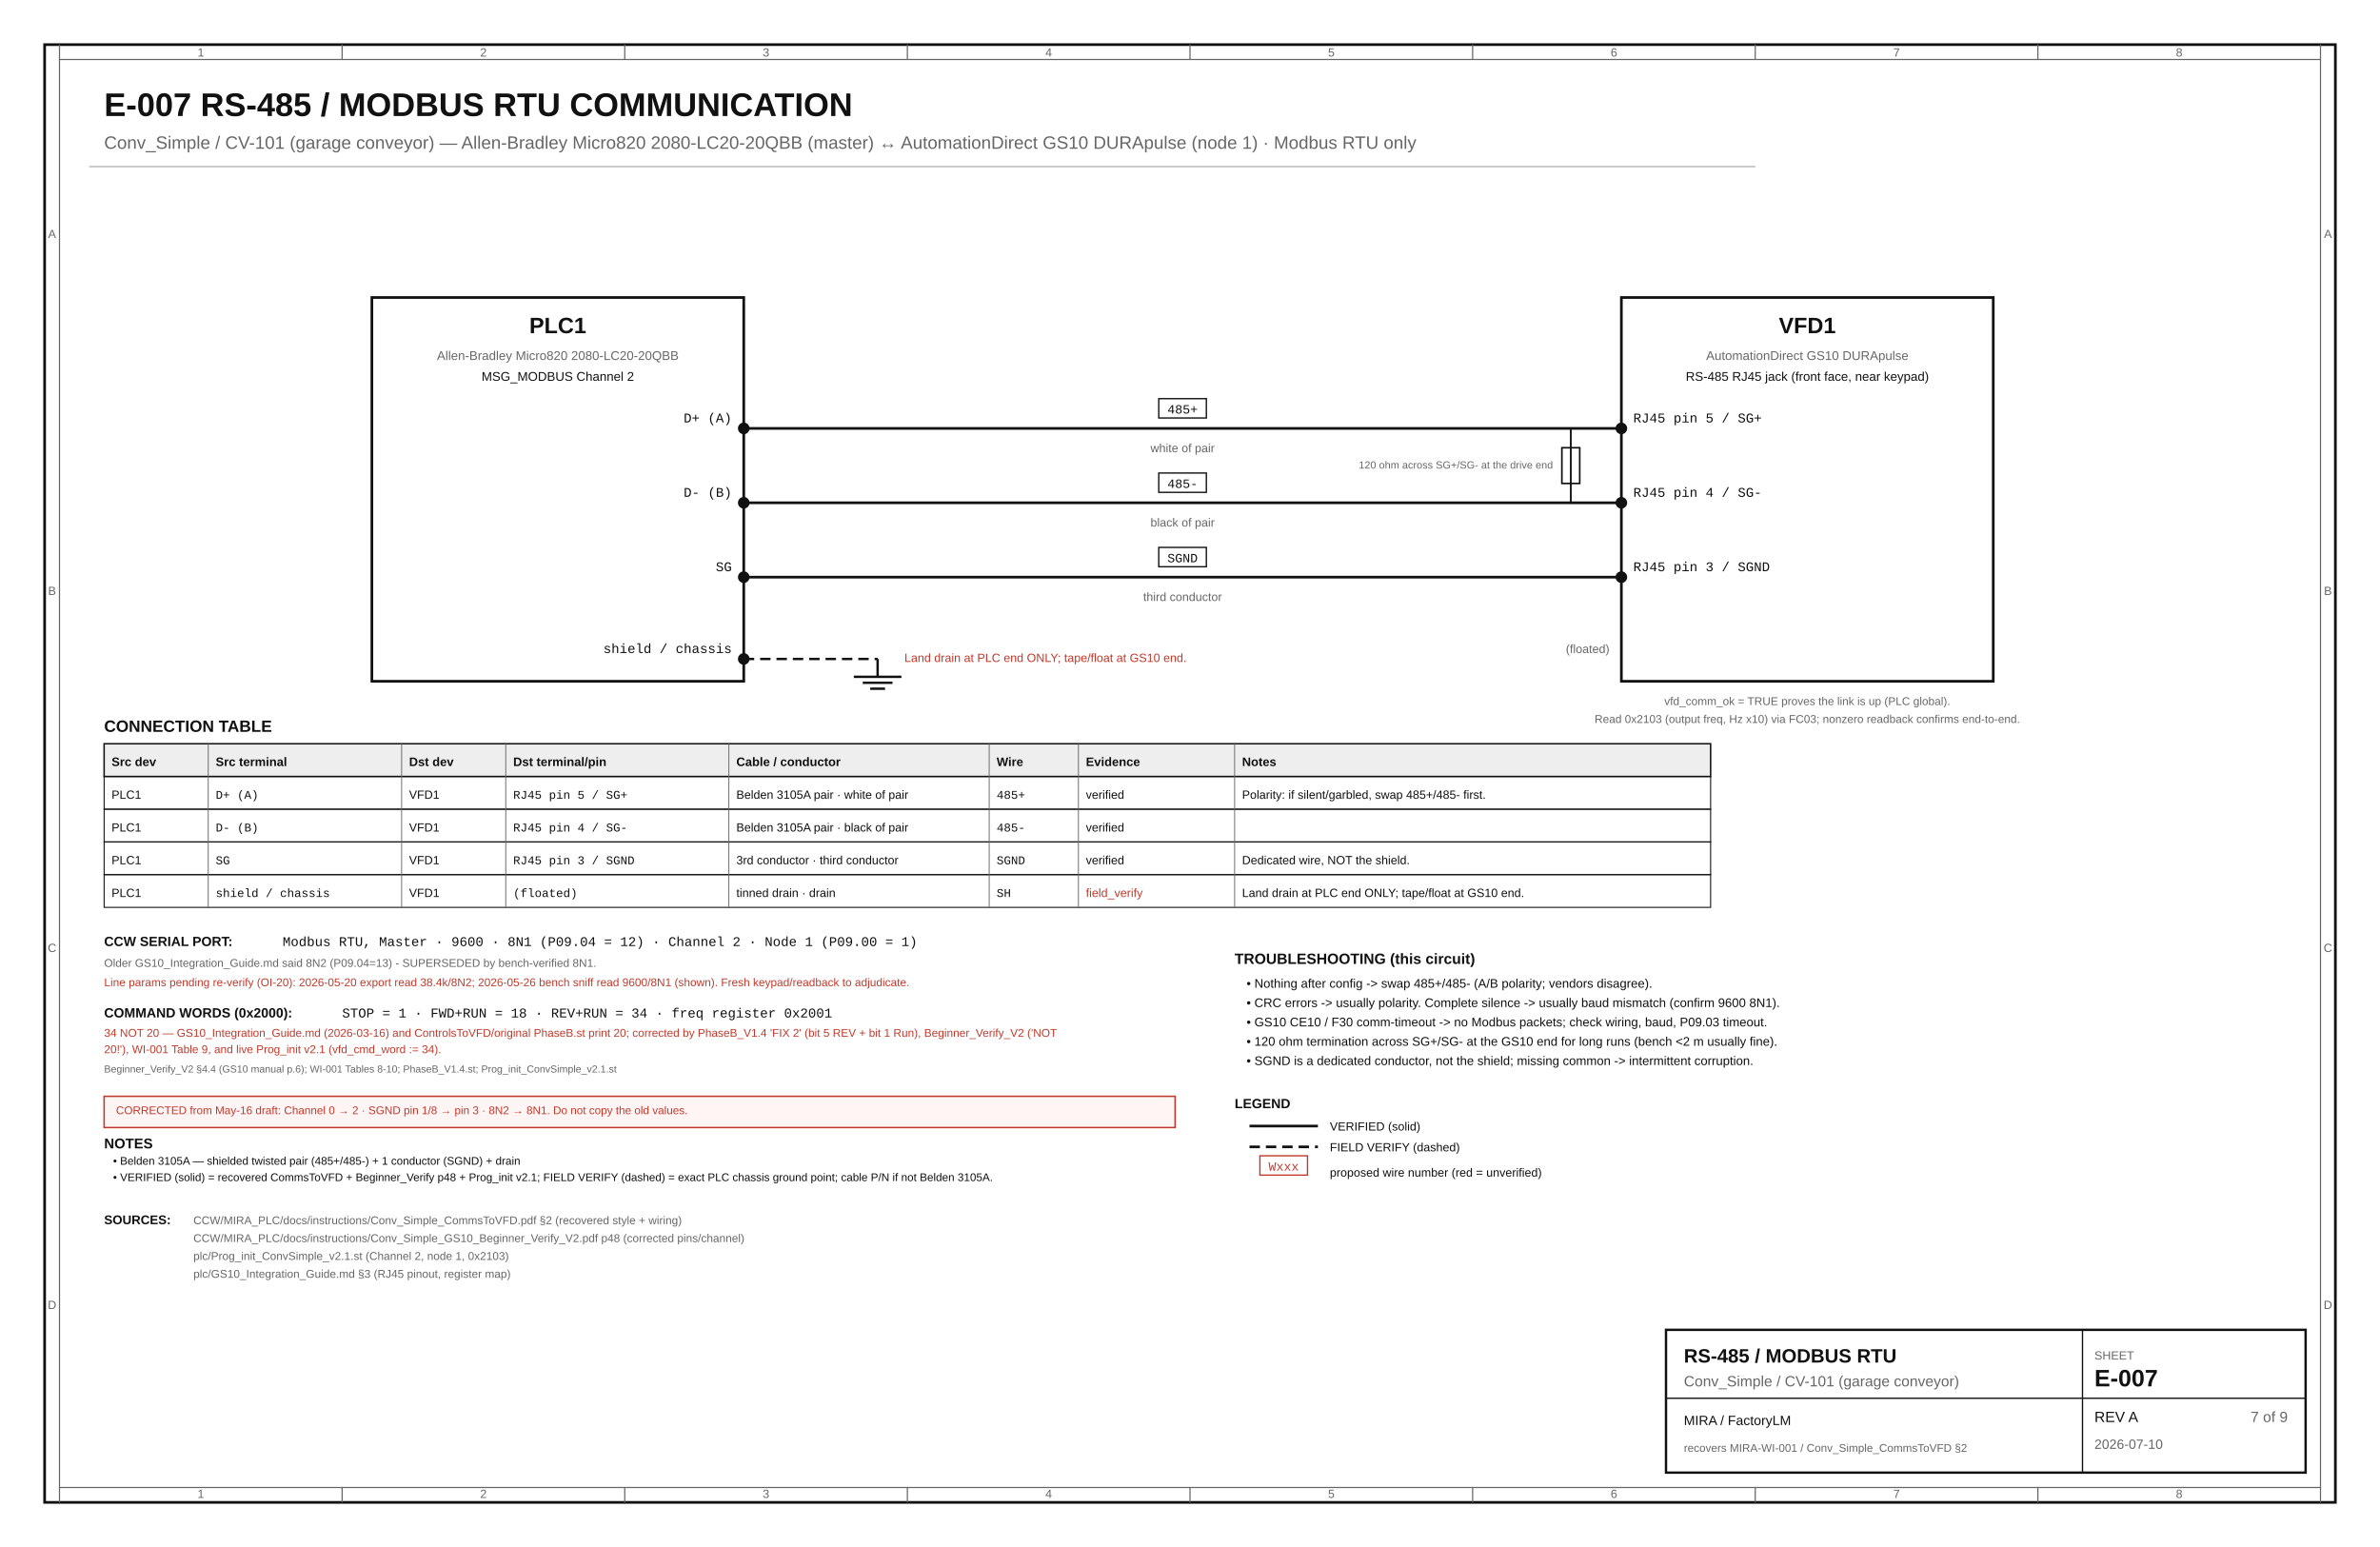
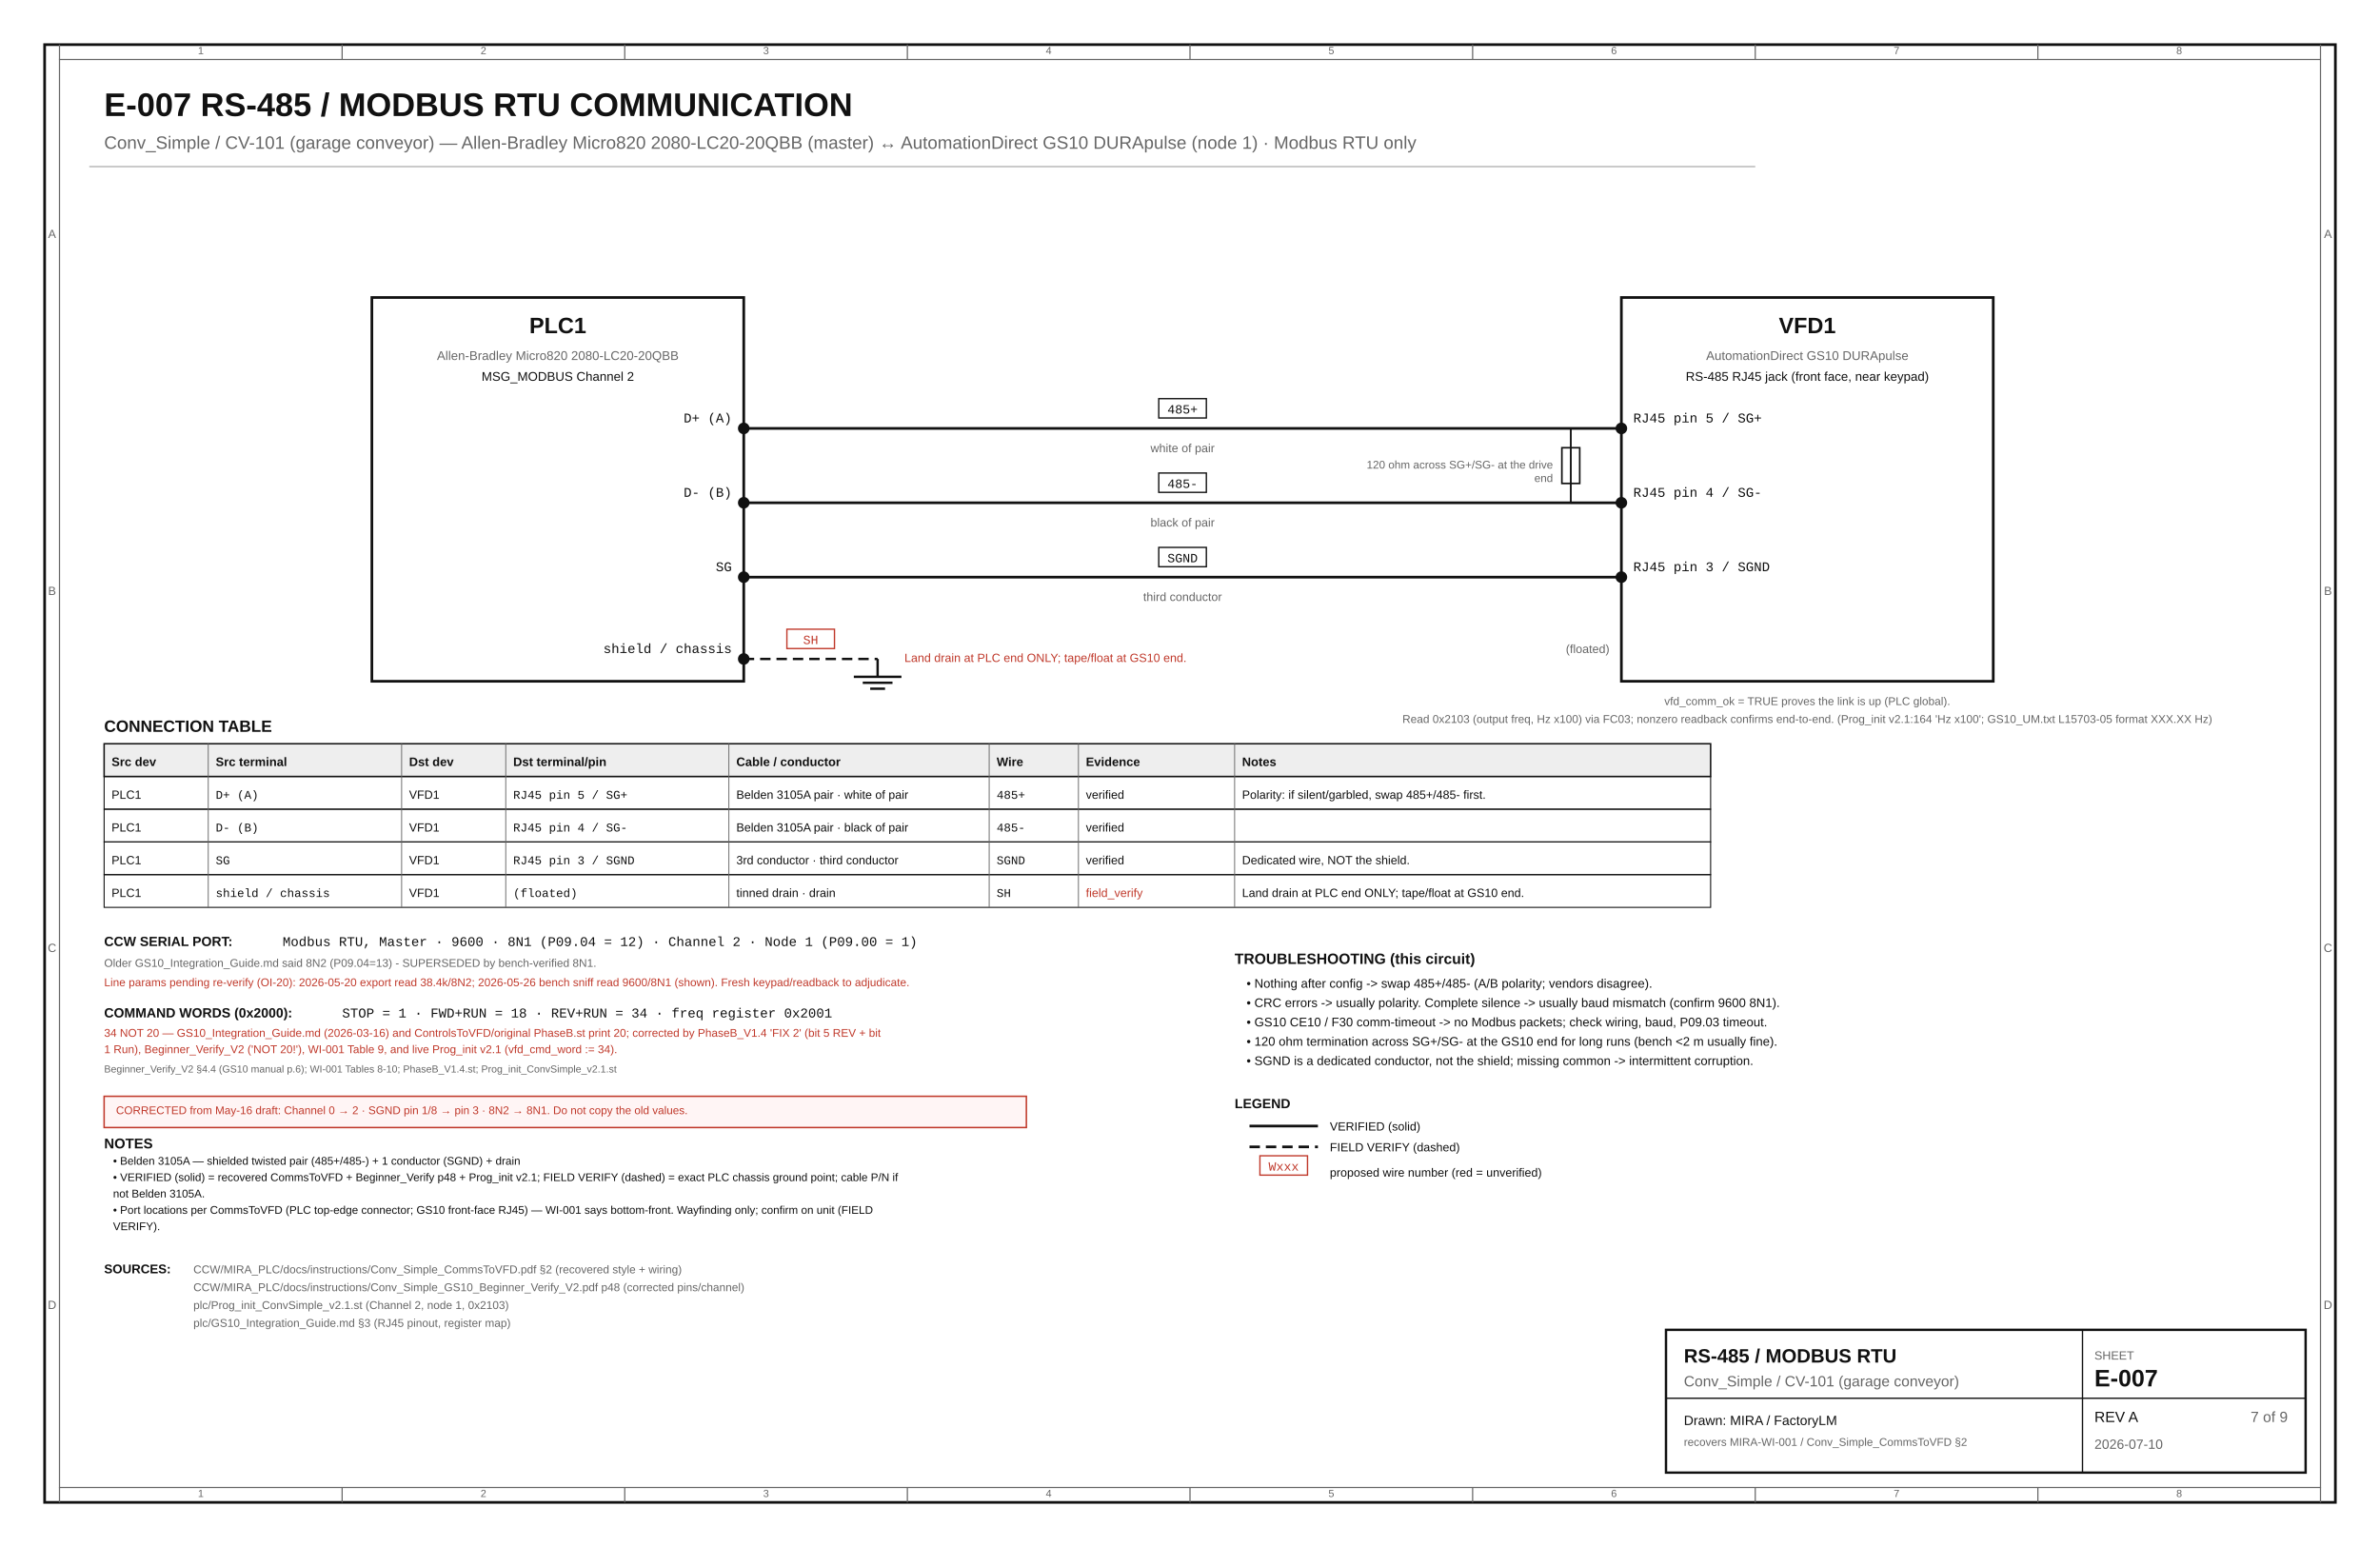
<svg xmlns="http://www.w3.org/2000/svg" width="1600" height="1040" viewBox="0 0 1600 1040">
  <rect width="1600" height="1040" fill="#FFFFFF" />
  <rect x="30.0" y="30.0" width="1540.0" height="980.0" fill="none" stroke="#111111" stroke-width="1.8" />
  <rect x="40.0" y="40.0" width="1520.0" height="960.0" fill="none" stroke="#666666" stroke-width="0.8" />
  <line x1="40.0" y1="30.0" x2="40.0" y2="40.0" stroke="#666666" stroke-width="0.8" stroke-linecap="butt" />
  <line x1="40.0" y1="1000.0" x2="40.0" y2="1010.0" stroke="#666666" stroke-width="0.8" stroke-linecap="butt" />
-   <text x="135.0" y="38.0" font-size="8" font-family="Arial, Helvetica, sans-serif" text-anchor="middle" font-weight="normal" fill="#666666">1</text>
-   <text x="135.0" y="1007.0" font-size="8" font-family="Arial, Helvetica, sans-serif" text-anchor="middle" font-weight="normal" fill="#666666">1</text>
+   <text x="135.0" y="36.4" font-size="7" font-family="Arial, Helvetica, sans-serif" text-anchor="middle" font-weight="normal" fill="#666666">1</text>
+   <text x="135.0" y="1006.4" font-size="7" font-family="Arial, Helvetica, sans-serif" text-anchor="middle" font-weight="normal" fill="#666666">1</text>
  <line x1="230.0" y1="30.0" x2="230.0" y2="40.0" stroke="#666666" stroke-width="0.8" stroke-linecap="butt" />
  <line x1="230.0" y1="1000.0" x2="230.0" y2="1010.0" stroke="#666666" stroke-width="0.8" stroke-linecap="butt" />
-   <text x="325.0" y="38.0" font-size="8" font-family="Arial, Helvetica, sans-serif" text-anchor="middle" font-weight="normal" fill="#666666">2</text>
-   <text x="325.0" y="1007.0" font-size="8" font-family="Arial, Helvetica, sans-serif" text-anchor="middle" font-weight="normal" fill="#666666">2</text>
+   <text x="325.0" y="36.4" font-size="7" font-family="Arial, Helvetica, sans-serif" text-anchor="middle" font-weight="normal" fill="#666666">2</text>
+   <text x="325.0" y="1006.4" font-size="7" font-family="Arial, Helvetica, sans-serif" text-anchor="middle" font-weight="normal" fill="#666666">2</text>
  <line x1="420.0" y1="30.0" x2="420.0" y2="40.0" stroke="#666666" stroke-width="0.8" stroke-linecap="butt" />
  <line x1="420.0" y1="1000.0" x2="420.0" y2="1010.0" stroke="#666666" stroke-width="0.8" stroke-linecap="butt" />
-   <text x="515.0" y="38.0" font-size="8" font-family="Arial, Helvetica, sans-serif" text-anchor="middle" font-weight="normal" fill="#666666">3</text>
-   <text x="515.0" y="1007.0" font-size="8" font-family="Arial, Helvetica, sans-serif" text-anchor="middle" font-weight="normal" fill="#666666">3</text>
+   <text x="515.0" y="36.4" font-size="7" font-family="Arial, Helvetica, sans-serif" text-anchor="middle" font-weight="normal" fill="#666666">3</text>
+   <text x="515.0" y="1006.4" font-size="7" font-family="Arial, Helvetica, sans-serif" text-anchor="middle" font-weight="normal" fill="#666666">3</text>
  <line x1="610.0" y1="30.0" x2="610.0" y2="40.0" stroke="#666666" stroke-width="0.8" stroke-linecap="butt" />
  <line x1="610.0" y1="1000.0" x2="610.0" y2="1010.0" stroke="#666666" stroke-width="0.8" stroke-linecap="butt" />
-   <text x="705.0" y="38.0" font-size="8" font-family="Arial, Helvetica, sans-serif" text-anchor="middle" font-weight="normal" fill="#666666">4</text>
-   <text x="705.0" y="1007.0" font-size="8" font-family="Arial, Helvetica, sans-serif" text-anchor="middle" font-weight="normal" fill="#666666">4</text>
+   <text x="705.0" y="36.4" font-size="7" font-family="Arial, Helvetica, sans-serif" text-anchor="middle" font-weight="normal" fill="#666666">4</text>
+   <text x="705.0" y="1006.4" font-size="7" font-family="Arial, Helvetica, sans-serif" text-anchor="middle" font-weight="normal" fill="#666666">4</text>
  <line x1="800.0" y1="30.0" x2="800.0" y2="40.0" stroke="#666666" stroke-width="0.8" stroke-linecap="butt" />
  <line x1="800.0" y1="1000.0" x2="800.0" y2="1010.0" stroke="#666666" stroke-width="0.8" stroke-linecap="butt" />
-   <text x="895.0" y="38.0" font-size="8" font-family="Arial, Helvetica, sans-serif" text-anchor="middle" font-weight="normal" fill="#666666">5</text>
-   <text x="895.0" y="1007.0" font-size="8" font-family="Arial, Helvetica, sans-serif" text-anchor="middle" font-weight="normal" fill="#666666">5</text>
+   <text x="895.0" y="36.4" font-size="7" font-family="Arial, Helvetica, sans-serif" text-anchor="middle" font-weight="normal" fill="#666666">5</text>
+   <text x="895.0" y="1006.4" font-size="7" font-family="Arial, Helvetica, sans-serif" text-anchor="middle" font-weight="normal" fill="#666666">5</text>
  <line x1="990.0" y1="30.0" x2="990.0" y2="40.0" stroke="#666666" stroke-width="0.8" stroke-linecap="butt" />
  <line x1="990.0" y1="1000.0" x2="990.0" y2="1010.0" stroke="#666666" stroke-width="0.8" stroke-linecap="butt" />
-   <text x="1085.0" y="38.0" font-size="8" font-family="Arial, Helvetica, sans-serif" text-anchor="middle" font-weight="normal" fill="#666666">6</text>
-   <text x="1085.0" y="1007.0" font-size="8" font-family="Arial, Helvetica, sans-serif" text-anchor="middle" font-weight="normal" fill="#666666">6</text>
+   <text x="1085.0" y="36.4" font-size="7" font-family="Arial, Helvetica, sans-serif" text-anchor="middle" font-weight="normal" fill="#666666">6</text>
+   <text x="1085.0" y="1006.4" font-size="7" font-family="Arial, Helvetica, sans-serif" text-anchor="middle" font-weight="normal" fill="#666666">6</text>
  <line x1="1180.0" y1="30.0" x2="1180.0" y2="40.0" stroke="#666666" stroke-width="0.8" stroke-linecap="butt" />
  <line x1="1180.0" y1="1000.0" x2="1180.0" y2="1010.0" stroke="#666666" stroke-width="0.8" stroke-linecap="butt" />
-   <text x="1275.0" y="38.0" font-size="8" font-family="Arial, Helvetica, sans-serif" text-anchor="middle" font-weight="normal" fill="#666666">7</text>
-   <text x="1275.0" y="1007.0" font-size="8" font-family="Arial, Helvetica, sans-serif" text-anchor="middle" font-weight="normal" fill="#666666">7</text>
+   <text x="1275.0" y="36.4" font-size="7" font-family="Arial, Helvetica, sans-serif" text-anchor="middle" font-weight="normal" fill="#666666">7</text>
+   <text x="1275.0" y="1006.4" font-size="7" font-family="Arial, Helvetica, sans-serif" text-anchor="middle" font-weight="normal" fill="#666666">7</text>
  <line x1="1370.0" y1="30.0" x2="1370.0" y2="40.0" stroke="#666666" stroke-width="0.8" stroke-linecap="butt" />
  <line x1="1370.0" y1="1000.0" x2="1370.0" y2="1010.0" stroke="#666666" stroke-width="0.8" stroke-linecap="butt" />
-   <text x="1465.0" y="38.0" font-size="8" font-family="Arial, Helvetica, sans-serif" text-anchor="middle" font-weight="normal" fill="#666666">8</text>
-   <text x="1465.0" y="1007.0" font-size="8" font-family="Arial, Helvetica, sans-serif" text-anchor="middle" font-weight="normal" fill="#666666">8</text>
+   <text x="1465.0" y="36.4" font-size="7" font-family="Arial, Helvetica, sans-serif" text-anchor="middle" font-weight="normal" fill="#666666">8</text>
+   <text x="1465.0" y="1006.4" font-size="7" font-family="Arial, Helvetica, sans-serif" text-anchor="middle" font-weight="normal" fill="#666666">8</text>
  <line x1="1560.0" y1="30.0" x2="1560.0" y2="40.0" stroke="#666666" stroke-width="0.8" stroke-linecap="butt" />
  <line x1="1560.0" y1="1000.0" x2="1560.0" y2="1010.0" stroke="#666666" stroke-width="0.8" stroke-linecap="butt" />
  <text x="35.0" y="160.0" font-size="8" font-family="Arial, Helvetica, sans-serif" text-anchor="middle" font-weight="normal" fill="#666666">A</text>
  <text x="1565.0" y="160.0" font-size="8" font-family="Arial, Helvetica, sans-serif" text-anchor="middle" font-weight="normal" fill="#666666">A</text>
  <text x="35.0" y="400.0" font-size="8" font-family="Arial, Helvetica, sans-serif" text-anchor="middle" font-weight="normal" fill="#666666">B</text>
  <text x="1565.0" y="400.0" font-size="8" font-family="Arial, Helvetica, sans-serif" text-anchor="middle" font-weight="normal" fill="#666666">B</text>
  <text x="35.0" y="640.0" font-size="8" font-family="Arial, Helvetica, sans-serif" text-anchor="middle" font-weight="normal" fill="#666666">C</text>
  <text x="1565.0" y="640.0" font-size="8" font-family="Arial, Helvetica, sans-serif" text-anchor="middle" font-weight="normal" fill="#666666">C</text>
  <text x="35.0" y="880.0" font-size="8" font-family="Arial, Helvetica, sans-serif" text-anchor="middle" font-weight="normal" fill="#666666">D</text>
  <text x="1565.0" y="880.0" font-size="8" font-family="Arial, Helvetica, sans-serif" text-anchor="middle" font-weight="normal" fill="#666666">D</text>
  <text x="70.0" y="78.0" font-size="22" font-family="Arial, Helvetica, sans-serif" text-anchor="start" font-weight="bold" fill="#111111">E-007  RS-485 / MODBUS RTU COMMUNICATION</text>
  <text x="70.0" y="100.0" font-size="12" font-family="Arial, Helvetica, sans-serif" text-anchor="start" font-weight="normal" fill="#666666">Conv_Simple / CV-101 (garage conveyor)  —  Allen-Bradley Micro820 2080-LC20-20QBB (master) ↔ AutomationDirect GS10 DURApulse (node 1)  ·  Modbus RTU only</text>
  <line x1="60.0" y1="112.0" x2="1180.0" y2="112.0" stroke="#BBBBBB" stroke-width="1" stroke-linecap="butt" />
  <rect x="250.0" y="200.0" width="250.0" height="258.0" fill="none" stroke="#111111" stroke-width="1.8" />
  <text x="375.0" y="224.0" font-size="15" font-family="Arial, Helvetica, sans-serif" text-anchor="middle" font-weight="bold" fill="#111111">PLC1</text>
  <text x="375.0" y="242.0" font-size="8.5" font-family="Arial, Helvetica, sans-serif" text-anchor="middle" font-weight="normal" fill="#666666">Allen-Bradley Micro820 2080-LC20-20QBB</text>
  <text x="375.0" y="256.0" font-size="8.5" font-family="Arial, Helvetica, sans-serif" text-anchor="middle" font-weight="normal" fill="#111111">MSG_MODBUS Channel 2</text>
  <rect x="1090.0" y="200.0" width="250.0" height="258.0" fill="none" stroke="#111111" stroke-width="1.8" />
  <text x="1215.0" y="224.0" font-size="15" font-family="Arial, Helvetica, sans-serif" text-anchor="middle" font-weight="bold" fill="#111111">VFD1</text>
  <text x="1215.0" y="242.0" font-size="8.5" font-family="Arial, Helvetica, sans-serif" text-anchor="middle" font-weight="normal" fill="#666666">AutomationDirect GS10 DURApulse</text>
  <text x="1215.0" y="256.0" font-size="8.5" font-family="Arial, Helvetica, sans-serif" text-anchor="middle" font-weight="normal" fill="#111111">RS-485 RJ45 jack (front face, near keypad)</text>
  <circle cx="500.0" cy="288.0" r="3.2" fill="#111111" stroke="#111111" stroke-width="1.4" />
  <text x="492.0" y="284.0" font-size="9" font-family="Consolas, 'Courier New', monospace" text-anchor="end" font-weight="normal" fill="#111111">D+ (A)</text>
  <circle cx="1090.0" cy="288.0" r="3.2" fill="#111111" stroke="#111111" stroke-width="1.4" />
  <text x="1098.0" y="284.0" font-size="9" font-family="Consolas, 'Courier New', monospace" text-anchor="start" font-weight="normal" fill="#111111">RJ45 pin 5 / SG+</text>
  <line x1="500.0" y1="288.0" x2="1090.0" y2="288.0" stroke="#111111" stroke-width="1.8" stroke-linecap="butt" data-wire="485+" data-status="verified" />
-   <rect x="779.0" y="268.0" width="32.0" height="13.0" fill="#FFFFFF" stroke="#111111" stroke-width="0.9" />
-   <text x="795.0" y="278.0" font-size="8.5" font-family="Consolas, 'Courier New', monospace" text-anchor="middle" font-weight="normal" fill="#111111">485+</text>
+   <rect x="779.0" y="268.0" width="32.0" height="13.0" fill="#FFFFFF" stroke="#111111" stroke-width="0.9" data-flag="1" />
+   <text x="795.0" y="278.0" font-size="8.5" font-family="Consolas, 'Courier New', monospace" text-anchor="middle" font-weight="normal" fill="#111111" data-flag="1">485+</text>
  <text x="795.0" y="304.0" font-size="8" font-family="Arial, Helvetica, sans-serif" text-anchor="middle" font-weight="normal" fill="#666666">white of pair</text>
  <circle cx="500.0" cy="338.0" r="3.2" fill="#111111" stroke="#111111" stroke-width="1.4" />
  <text x="492.0" y="334.0" font-size="9" font-family="Consolas, 'Courier New', monospace" text-anchor="end" font-weight="normal" fill="#111111">D- (B)</text>
  <circle cx="1090.0" cy="338.0" r="3.2" fill="#111111" stroke="#111111" stroke-width="1.4" />
  <text x="1098.0" y="334.0" font-size="9" font-family="Consolas, 'Courier New', monospace" text-anchor="start" font-weight="normal" fill="#111111">RJ45 pin 4 / SG-</text>
  <line x1="500.0" y1="338.0" x2="1090.0" y2="338.0" stroke="#111111" stroke-width="1.8" stroke-linecap="butt" data-wire="485-" data-status="verified" />
-   <rect x="779.0" y="318.0" width="32.0" height="13.0" fill="#FFFFFF" stroke="#111111" stroke-width="0.9" />
-   <text x="795.0" y="328.0" font-size="8.5" font-family="Consolas, 'Courier New', monospace" text-anchor="middle" font-weight="normal" fill="#111111">485-</text>
+   <rect x="779.0" y="318.0" width="32.0" height="13.0" fill="#FFFFFF" stroke="#111111" stroke-width="0.9" data-flag="1" />
+   <text x="795.0" y="328.0" font-size="8.5" font-family="Consolas, 'Courier New', monospace" text-anchor="middle" font-weight="normal" fill="#111111" data-flag="1">485-</text>
  <text x="795.0" y="354.0" font-size="8" font-family="Arial, Helvetica, sans-serif" text-anchor="middle" font-weight="normal" fill="#666666">black of pair</text>
  <circle cx="500.0" cy="388.0" r="3.2" fill="#111111" stroke="#111111" stroke-width="1.4" />
  <text x="492.0" y="384.0" font-size="9" font-family="Consolas, 'Courier New', monospace" text-anchor="end" font-weight="normal" fill="#111111">SG</text>
  <circle cx="1090.0" cy="388.0" r="3.2" fill="#111111" stroke="#111111" stroke-width="1.4" />
  <text x="1098.0" y="384.0" font-size="9" font-family="Consolas, 'Courier New', monospace" text-anchor="start" font-weight="normal" fill="#111111">RJ45 pin 3 / SGND</text>
  <line x1="500.0" y1="388.0" x2="1090.0" y2="388.0" stroke="#111111" stroke-width="1.8" stroke-linecap="butt" data-wire="SGND" data-status="verified" />
-   <rect x="779.0" y="368.0" width="32.0" height="13.0" fill="#FFFFFF" stroke="#111111" stroke-width="0.9" />
-   <text x="795.0" y="378.0" font-size="8.5" font-family="Consolas, 'Courier New', monospace" text-anchor="middle" font-weight="normal" fill="#111111">SGND</text>
+   <rect x="779.0" y="368.0" width="32.0" height="13.0" fill="#FFFFFF" stroke="#111111" stroke-width="0.9" data-flag="1" />
+   <text x="795.0" y="378.0" font-size="8.5" font-family="Consolas, 'Courier New', monospace" text-anchor="middle" font-weight="normal" fill="#111111" data-flag="1">SGND</text>
  <text x="795.0" y="404.0" font-size="8" font-family="Arial, Helvetica, sans-serif" text-anchor="middle" font-weight="normal" fill="#666666">third conductor</text>
  <circle cx="500.0" cy="443.0" r="3.2" fill="#111111" stroke="#111111" stroke-width="1.4" />
  <text x="492.0" y="439.0" font-size="9" font-family="Consolas, 'Courier New', monospace" text-anchor="end" font-weight="normal" fill="#111111">shield / chassis</text>
  <g data-dashed="true" data-wire="SH" data-status="field_verify">
    <line x1="500.00" y1="443.00" x2="507.00" y2="443.00" stroke="#111111" stroke-width="1.6" stroke-linecap="butt" />
    <line x1="511.00" y1="443.00" x2="518.00" y2="443.00" stroke="#111111" stroke-width="1.6" stroke-linecap="butt" />
    <line x1="522.00" y1="443.00" x2="529.00" y2="443.00" stroke="#111111" stroke-width="1.6" stroke-linecap="butt" />
    <line x1="533.00" y1="443.00" x2="540.00" y2="443.00" stroke="#111111" stroke-width="1.6" stroke-linecap="butt" />
    <line x1="544.00" y1="443.00" x2="551.00" y2="443.00" stroke="#111111" stroke-width="1.6" stroke-linecap="butt" />
    <line x1="555.00" y1="443.00" x2="562.00" y2="443.00" stroke="#111111" stroke-width="1.6" stroke-linecap="butt" />
    <line x1="566.00" y1="443.00" x2="573.00" y2="443.00" stroke="#111111" stroke-width="1.6" stroke-linecap="butt" />
    <line x1="577.00" y1="443.00" x2="584.00" y2="443.00" stroke="#111111" stroke-width="1.6" stroke-linecap="butt" />
    <line x1="588.00" y1="443.00" x2="590.00" y2="443.00" stroke="#111111" stroke-width="1.6" stroke-linecap="butt" />
  </g>
  <line x1="590.0" y1="443.0" x2="590.0" y2="455.0" stroke="#111111" stroke-width="1.6" stroke-linecap="butt" />
  <line x1="574.0" y1="455.0" x2="606.0" y2="455.0" stroke="#111111" stroke-width="1.6" stroke-linecap="butt" />
  <line x1="580.0" y1="459.0" x2="600.0" y2="459.0" stroke="#111111" stroke-width="1.6" stroke-linecap="butt" />
  <line x1="585.0" y1="463.0" x2="595.0" y2="463.0" stroke="#111111" stroke-width="1.6" stroke-linecap="butt" />
+   <rect x="529.0" y="423.0" width="32.0" height="13.0" fill="#FFFFFF" stroke="#C0392B" stroke-width="0.9" data-flag="1" />
+   <text x="545.0" y="433.0" font-size="8.5" font-family="Consolas, 'Courier New', monospace" text-anchor="middle" font-weight="normal" fill="#C0392B" data-flag="1">SH</text>
  <text x="608.0" y="445.0" font-size="8" font-family="Arial, Helvetica, sans-serif" text-anchor="start" font-weight="normal" fill="#C0392B">Land drain at PLC end ONLY; tape/float at GS10 end.</text>
  <text x="1082.0" y="439.0" font-size="8" font-family="Arial, Helvetica, sans-serif" text-anchor="end" font-weight="normal" fill="#666666">(floated)</text>
  <line x1="1056.0" y1="288.0" x2="1056.0" y2="338.0" stroke="#111111" stroke-width="1.2" stroke-linecap="butt" />
  <line x1="1090.0" y1="288.0" x2="1056.0" y2="288.0" stroke="#111111" stroke-width="1.2" stroke-linecap="butt" />
  <line x1="1090.0" y1="338.0" x2="1056.0" y2="338.0" stroke="#111111" stroke-width="1.2" stroke-linecap="butt" />
  <rect x="1050.0" y="301.0" width="12.0" height="24.0" fill="none" stroke="#111111" stroke-width="1.1" />
-   <text x="1044.0" y="315.0" font-size="7" font-family="Arial, Helvetica, sans-serif" text-anchor="end" font-weight="normal" fill="#666666">120 ohm across SG+/SG- at the drive end</text>
+   <text x="1044.0" y="315.0" font-size="7.5" font-family="Arial, Helvetica, sans-serif" text-anchor="end" font-weight="normal" fill="#666666">120 ohm across SG+/SG- at the drive</text>
+   <text x="1044.0" y="324.0" font-size="7.5" font-family="Arial, Helvetica, sans-serif" text-anchor="end" font-weight="normal" fill="#666666">end</text>
  <text x="1215.0" y="474.0" font-size="7.6" font-family="Arial, Helvetica, sans-serif" text-anchor="middle" font-weight="normal" fill="#666666">vfd_comm_ok = TRUE proves the link is up (PLC global).</text>
-   <text x="1215.0" y="486.0" font-size="7.6" font-family="Arial, Helvetica, sans-serif" text-anchor="middle" font-weight="normal" fill="#666666">Read 0x2103 (output freq, Hz x10) via FC03; nonzero readback confirms end-to-end.</text>
+   <text x="1215.0" y="486.0" font-size="7.6" font-family="Arial, Helvetica, sans-serif" text-anchor="middle" font-weight="normal" fill="#666666">Read 0x2103 (output freq, Hz x100) via FC03; nonzero readback confirms end-to-end. (Prog_init v2.1:164 'Hz x100'; GS10_UM.txt L15703-05 format XXX.XX Hz)</text>
  <text x="70.0" y="492.0" font-size="11" font-family="Arial, Helvetica, sans-serif" text-anchor="start" font-weight="bold" fill="#111111">CONNECTION TABLE</text>
  <rect x="70.0" y="500.0" width="1080.0" height="22.0" fill="#EEEEEE" stroke="#111111" stroke-width="1.0" />
  <text x="75.0" y="515.0" font-size="8.3" font-family="Arial, Helvetica, sans-serif" text-anchor="start" font-weight="bold" fill="#111111">Src dev</text>
  <text x="145.0" y="515.0" font-size="8.3" font-family="Arial, Helvetica, sans-serif" text-anchor="start" font-weight="bold" fill="#111111">Src terminal</text>
  <text x="275.0" y="515.0" font-size="8.3" font-family="Arial, Helvetica, sans-serif" text-anchor="start" font-weight="bold" fill="#111111">Dst dev</text>
  <text x="345.0" y="515.0" font-size="8.3" font-family="Arial, Helvetica, sans-serif" text-anchor="start" font-weight="bold" fill="#111111">Dst terminal/pin</text>
  <text x="495.0" y="515.0" font-size="8.3" font-family="Arial, Helvetica, sans-serif" text-anchor="start" font-weight="bold" fill="#111111">Cable / conductor</text>
  <text x="670.0" y="515.0" font-size="8.3" font-family="Arial, Helvetica, sans-serif" text-anchor="start" font-weight="bold" fill="#111111">Wire</text>
  <text x="730.0" y="515.0" font-size="8.3" font-family="Arial, Helvetica, sans-serif" text-anchor="start" font-weight="bold" fill="#111111">Evidence</text>
  <text x="835.0" y="515.0" font-size="8.3" font-family="Arial, Helvetica, sans-serif" text-anchor="start" font-weight="bold" fill="#111111">Notes</text>
  <rect x="70.0" y="522.0" width="1080.0" height="22.0" fill="none" stroke="#111111" stroke-width="0.7" />
  <text x="75.0" y="537.0" font-size="8.0" font-family="Arial, Helvetica, sans-serif" text-anchor="start" font-weight="normal" fill="#111111">PLC1</text>
  <text x="145.0" y="537.0" font-size="8.0" font-family="Consolas, 'Courier New', monospace" text-anchor="start" font-weight="normal" fill="#111111">D+ (A)</text>
  <text x="275.0" y="537.0" font-size="8.0" font-family="Arial, Helvetica, sans-serif" text-anchor="start" font-weight="normal" fill="#111111">VFD1</text>
  <text x="345.0" y="537.0" font-size="8.0" font-family="Consolas, 'Courier New', monospace" text-anchor="start" font-weight="normal" fill="#111111">RJ45 pin 5 / SG+</text>
  <text x="495.0" y="537.0" font-size="8.0" font-family="Arial, Helvetica, sans-serif" text-anchor="start" font-weight="normal" fill="#111111">Belden 3105A pair · white of pair</text>
  <text x="670.0" y="537.0" font-size="8.0" font-family="Consolas, 'Courier New', monospace" text-anchor="start" font-weight="normal" fill="#111111">485+</text>
  <text x="730.0" y="537.0" font-size="8.0" font-family="Arial, Helvetica, sans-serif" text-anchor="start" font-weight="normal" fill="#111111">verified</text>
  <text x="835.0" y="537.0" font-size="8.0" font-family="Arial, Helvetica, sans-serif" text-anchor="start" font-weight="normal" fill="#111111">Polarity: if silent/garbled, swap 485+/485- first.</text>
  <rect x="70.0" y="544.0" width="1080.0" height="22.0" fill="none" stroke="#111111" stroke-width="0.7" />
  <text x="75.0" y="559.0" font-size="8.0" font-family="Arial, Helvetica, sans-serif" text-anchor="start" font-weight="normal" fill="#111111">PLC1</text>
  <text x="145.0" y="559.0" font-size="8.0" font-family="Consolas, 'Courier New', monospace" text-anchor="start" font-weight="normal" fill="#111111">D- (B)</text>
  <text x="275.0" y="559.0" font-size="8.0" font-family="Arial, Helvetica, sans-serif" text-anchor="start" font-weight="normal" fill="#111111">VFD1</text>
  <text x="345.0" y="559.0" font-size="8.0" font-family="Consolas, 'Courier New', monospace" text-anchor="start" font-weight="normal" fill="#111111">RJ45 pin 4 / SG-</text>
  <text x="495.0" y="559.0" font-size="8.0" font-family="Arial, Helvetica, sans-serif" text-anchor="start" font-weight="normal" fill="#111111">Belden 3105A pair · black of pair</text>
  <text x="670.0" y="559.0" font-size="8.0" font-family="Consolas, 'Courier New', monospace" text-anchor="start" font-weight="normal" fill="#111111">485-</text>
  <text x="730.0" y="559.0" font-size="8.0" font-family="Arial, Helvetica, sans-serif" text-anchor="start" font-weight="normal" fill="#111111">verified</text>
  <text x="835.0" y="559.0" font-size="8.0" font-family="Arial, Helvetica, sans-serif" text-anchor="start" font-weight="normal" fill="#111111" />
  <rect x="70.0" y="566.0" width="1080.0" height="22.0" fill="none" stroke="#111111" stroke-width="0.7" />
  <text x="75.0" y="581.0" font-size="8.0" font-family="Arial, Helvetica, sans-serif" text-anchor="start" font-weight="normal" fill="#111111">PLC1</text>
  <text x="145.0" y="581.0" font-size="8.0" font-family="Consolas, 'Courier New', monospace" text-anchor="start" font-weight="normal" fill="#111111">SG</text>
  <text x="275.0" y="581.0" font-size="8.0" font-family="Arial, Helvetica, sans-serif" text-anchor="start" font-weight="normal" fill="#111111">VFD1</text>
  <text x="345.0" y="581.0" font-size="8.0" font-family="Consolas, 'Courier New', monospace" text-anchor="start" font-weight="normal" fill="#111111">RJ45 pin 3 / SGND</text>
  <text x="495.0" y="581.0" font-size="8.0" font-family="Arial, Helvetica, sans-serif" text-anchor="start" font-weight="normal" fill="#111111">3rd conductor · third conductor</text>
  <text x="670.0" y="581.0" font-size="8.0" font-family="Consolas, 'Courier New', monospace" text-anchor="start" font-weight="normal" fill="#111111">SGND</text>
  <text x="730.0" y="581.0" font-size="8.0" font-family="Arial, Helvetica, sans-serif" text-anchor="start" font-weight="normal" fill="#111111">verified</text>
  <text x="835.0" y="581.0" font-size="8.0" font-family="Arial, Helvetica, sans-serif" text-anchor="start" font-weight="normal" fill="#111111">Dedicated wire, NOT the shield.</text>
  <rect x="70.0" y="588.0" width="1080.0" height="22.0" fill="none" stroke="#111111" stroke-width="0.7" />
  <text x="75.0" y="603.0" font-size="8.0" font-family="Arial, Helvetica, sans-serif" text-anchor="start" font-weight="normal" fill="#111111">PLC1</text>
  <text x="145.0" y="603.0" font-size="8.0" font-family="Consolas, 'Courier New', monospace" text-anchor="start" font-weight="normal" fill="#111111">shield / chassis</text>
  <text x="275.0" y="603.0" font-size="8.0" font-family="Arial, Helvetica, sans-serif" text-anchor="start" font-weight="normal" fill="#111111">VFD1</text>
  <text x="345.0" y="603.0" font-size="8.0" font-family="Consolas, 'Courier New', monospace" text-anchor="start" font-weight="normal" fill="#111111">(floated)</text>
  <text x="495.0" y="603.0" font-size="8.0" font-family="Arial, Helvetica, sans-serif" text-anchor="start" font-weight="normal" fill="#111111">tinned drain · drain</text>
  <text x="670.0" y="603.0" font-size="8.0" font-family="Consolas, 'Courier New', monospace" text-anchor="start" font-weight="normal" fill="#111111">SH</text>
  <text x="730.0" y="603.0" font-size="8.0" font-family="Arial, Helvetica, sans-serif" text-anchor="start" font-weight="normal" fill="#C0392B">field_verify</text>
  <text x="835.0" y="603.0" font-size="8.0" font-family="Arial, Helvetica, sans-serif" text-anchor="start" font-weight="normal" fill="#111111">Land drain at PLC end ONLY; tape/float at GS10 end.</text>
  <line x1="140.0" y1="500.0" x2="140.0" y2="610.0" stroke="#666666" stroke-width="0.6" stroke-linecap="butt" />
  <line x1="270.0" y1="500.0" x2="270.0" y2="610.0" stroke="#666666" stroke-width="0.6" stroke-linecap="butt" />
  <line x1="340.0" y1="500.0" x2="340.0" y2="610.0" stroke="#666666" stroke-width="0.6" stroke-linecap="butt" />
  <line x1="490.0" y1="500.0" x2="490.0" y2="610.0" stroke="#666666" stroke-width="0.6" stroke-linecap="butt" />
  <line x1="665.0" y1="500.0" x2="665.0" y2="610.0" stroke="#666666" stroke-width="0.6" stroke-linecap="butt" />
  <line x1="725.0" y1="500.0" x2="725.0" y2="610.0" stroke="#666666" stroke-width="0.6" stroke-linecap="butt" />
  <line x1="830.0" y1="500.0" x2="830.0" y2="610.0" stroke="#666666" stroke-width="0.6" stroke-linecap="butt" />
  <text x="70.0" y="636.0" font-size="9" font-family="Arial, Helvetica, sans-serif" text-anchor="start" font-weight="bold" fill="#111111">CCW SERIAL PORT:</text>
  <text x="190.0" y="636.0" font-size="9" font-family="Consolas, 'Courier New', monospace" text-anchor="start" font-weight="normal" fill="#111111">Modbus RTU, Master · 9600 · 8N1 (P09.04 = 12) · Channel 2 · Node 1 (P09.00 = 1)</text>
  <text x="70.0" y="650.0" font-size="7.6" font-family="Arial, Helvetica, sans-serif" text-anchor="start" font-weight="normal" fill="#666666">Older GS10_Integration_Guide.md said 8N2 (P09.04=13) - SUPERSEDED by bench-verified 8N1.</text>
  <text x="70.0" y="663.0" font-size="7.6" font-family="Arial, Helvetica, sans-serif" text-anchor="start" font-weight="normal" fill="#C0392B">Line params pending re-verify (OI-20): 2026-05-20 export read 38.4k/8N2; 2026-05-26 bench sniff read 9600/8N1 (shown). Fresh keypad/readback to adjudicate.</text>
  <text x="70.0" y="684.0" font-size="9" font-family="Arial, Helvetica, sans-serif" text-anchor="start" font-weight="bold" fill="#111111">COMMAND WORDS (0x2000):</text>
  <text x="230.0" y="684.0" font-size="9" font-family="Consolas, 'Courier New', monospace" text-anchor="start" font-weight="normal" fill="#111111">STOP = 1 · FWD+RUN = 18 · REV+RUN = 34 · freq register 0x2001</text>
-   <text x="70.0" y="697.0" font-size="7.6" font-family="Arial, Helvetica, sans-serif" text-anchor="start" font-weight="normal" fill="#C0392B">34 NOT 20 — GS10_Integration_Guide.md (2026-03-16) and ControlsToVFD/original PhaseB.st print 20; corrected by PhaseB_V1.4 'FIX 2' (bit 5 REV + bit 1 Run), Beginner_Verify_V2 ('NOT</text>
-   <text x="70.0" y="708.0" font-size="7.6" font-family="Arial, Helvetica, sans-serif" text-anchor="start" font-weight="normal" fill="#C0392B">20!'), WI-001 Table 9, and live Prog_init v2.1 (vfd_cmd_word := 34).</text>
+   <text x="70.0" y="697.0" font-size="7.6" font-family="Arial, Helvetica, sans-serif" text-anchor="start" font-weight="normal" fill="#C0392B">34 NOT 20 — GS10_Integration_Guide.md (2026-03-16) and ControlsToVFD/original PhaseB.st print 20; corrected by PhaseB_V1.4 'FIX 2' (bit 5 REV + bit</text>
+   <text x="70.0" y="708.0" font-size="7.6" font-family="Arial, Helvetica, sans-serif" text-anchor="start" font-weight="normal" fill="#C0392B">1 Run), Beginner_Verify_V2 ('NOT 20!'), WI-001 Table 9, and live Prog_init v2.1 (vfd_cmd_word := 34).</text>
  <text x="70.0" y="721.0" font-size="6.8" font-family="Arial, Helvetica, sans-serif" text-anchor="start" font-weight="normal" fill="#666666">Beginner_Verify_V2 §4.4 (GS10 manual p.6); WI-001 Tables 8-10; PhaseB_V1.4.st; Prog_init_ConvSimple_v2.1.st</text>
-   <rect x="70.0" y="737.0" width="720.0" height="21.0" fill="#FFF5F5" stroke="#C0392B" stroke-width="1.0" />
+   <rect x="70.0" y="737.0" width="620.0" height="21.0" fill="#FFF5F5" stroke="#C0392B" stroke-width="1.0" />
  <text x="78.0" y="749.0" font-size="7.5" font-family="Arial, Helvetica, sans-serif" text-anchor="start" font-weight="normal" fill="#C0392B">CORRECTED from May-16 draft:  Channel 0 → 2   ·   SGND pin 1/8 → pin 3   ·   8N2 → 8N1.  Do not copy the old values.</text>
  <text x="70.0" y="772.0" font-size="9.5" font-family="Arial, Helvetica, sans-serif" text-anchor="start" font-weight="bold" fill="#111111">NOTES</text>
  <text x="76.0" y="783.0" font-size="7.5" font-family="Arial, Helvetica, sans-serif" text-anchor="start" font-weight="normal" fill="#111111">• Belden 3105A — shielded twisted pair (485+/485-) + 1 conductor (SGND) + drain</text>
-   <text x="76.0" y="794.0" font-size="7.5" font-family="Arial, Helvetica, sans-serif" text-anchor="start" font-weight="normal" fill="#111111">• VERIFIED (solid) = recovered CommsToVFD + Beginner_Verify p48 + Prog_init v2.1; FIELD VERIFY (dashed) = exact PLC chassis ground point; cable P/N if not Belden 3105A.</text>
-   <text x="70.0" y="823.0" font-size="8.5" font-family="Arial, Helvetica, sans-serif" text-anchor="start" font-weight="bold" fill="#111111">SOURCES:</text>
-   <text x="130.0" y="823.0" font-size="7.6" font-family="Arial, Helvetica, sans-serif" text-anchor="start" font-weight="normal" fill="#666666">CCW/MIRA_PLC/docs/instructions/Conv_Simple_CommsToVFD.pdf §2 (recovered style + wiring)</text>
-   <text x="130.0" y="835.0" font-size="7.6" font-family="Arial, Helvetica, sans-serif" text-anchor="start" font-weight="normal" fill="#666666">CCW/MIRA_PLC/docs/instructions/Conv_Simple_GS10_Beginner_Verify_V2.pdf p48 (corrected pins/channel)</text>
-   <text x="130.0" y="847.0" font-size="7.6" font-family="Arial, Helvetica, sans-serif" text-anchor="start" font-weight="normal" fill="#666666">plc/Prog_init_ConvSimple_v2.1.st (Channel 2, node 1, 0x2103)</text>
-   <text x="130.0" y="859.0" font-size="7.6" font-family="Arial, Helvetica, sans-serif" text-anchor="start" font-weight="normal" fill="#666666">plc/GS10_Integration_Guide.md §3 (RJ45 pinout, register map)</text>
+   <text x="76.0" y="794.0" font-size="7.5" font-family="Arial, Helvetica, sans-serif" text-anchor="start" font-weight="normal" fill="#111111">• VERIFIED (solid) = recovered CommsToVFD + Beginner_Verify p48 + Prog_init v2.1; FIELD VERIFY (dashed) = exact PLC chassis ground point; cable P/N if</text>
+   <text x="76.0" y="805.0" font-size="7.5" font-family="Arial, Helvetica, sans-serif" text-anchor="start" font-weight="normal" fill="#111111">not Belden 3105A.</text>
+   <text x="76.0" y="816.0" font-size="7.5" font-family="Arial, Helvetica, sans-serif" text-anchor="start" font-weight="normal" fill="#111111">• Port locations per CommsToVFD (PLC top-edge connector; GS10 front-face RJ45) — WI-001 says bottom-front. Wayfinding only; confirm on unit (FIELD</text>
+   <text x="76.0" y="827.0" font-size="7.5" font-family="Arial, Helvetica, sans-serif" text-anchor="start" font-weight="normal" fill="#111111">VERIFY).</text>
+   <text x="70.0" y="856.0" font-size="8.5" font-family="Arial, Helvetica, sans-serif" text-anchor="start" font-weight="bold" fill="#111111">SOURCES:</text>
+   <text x="130.0" y="856.0" font-size="7.6" font-family="Arial, Helvetica, sans-serif" text-anchor="start" font-weight="normal" fill="#666666">CCW/MIRA_PLC/docs/instructions/Conv_Simple_CommsToVFD.pdf §2 (recovered style + wiring)</text>
+   <text x="130.0" y="868.0" font-size="7.6" font-family="Arial, Helvetica, sans-serif" text-anchor="start" font-weight="normal" fill="#666666">CCW/MIRA_PLC/docs/instructions/Conv_Simple_GS10_Beginner_Verify_V2.pdf p48 (corrected pins/channel)</text>
+   <text x="130.0" y="880.0" font-size="7.6" font-family="Arial, Helvetica, sans-serif" text-anchor="start" font-weight="normal" fill="#666666">plc/Prog_init_ConvSimple_v2.1.st (Channel 2, node 1, 0x2103)</text>
+   <text x="130.0" y="892.0" font-size="7.6" font-family="Arial, Helvetica, sans-serif" text-anchor="start" font-weight="normal" fill="#666666">plc/GS10_Integration_Guide.md §3 (RJ45 pinout, register map)</text>
  <text x="830.0" y="648.0" font-size="10" font-family="Arial, Helvetica, sans-serif" text-anchor="start" font-weight="bold" fill="#111111">TROUBLESHOOTING (this circuit)</text>
  <text x="838.0" y="664.0" font-size="8.4" font-family="Arial, Helvetica, sans-serif" text-anchor="start" font-weight="normal" fill="#111111">• Nothing after config -&gt; swap 485+/485- (A/B polarity; vendors disagree).</text>
  <text x="838.0" y="677.0" font-size="8.4" font-family="Arial, Helvetica, sans-serif" text-anchor="start" font-weight="normal" fill="#111111">• CRC errors -&gt; usually polarity. Complete silence -&gt; usually baud mismatch (confirm 9600 8N1).</text>
  <text x="838.0" y="690.0" font-size="8.4" font-family="Arial, Helvetica, sans-serif" text-anchor="start" font-weight="normal" fill="#111111">• GS10 CE10 / F30 comm-timeout -&gt; no Modbus packets; check wiring, baud, P09.03 timeout.</text>
  <text x="838.0" y="703.0" font-size="8.4" font-family="Arial, Helvetica, sans-serif" text-anchor="start" font-weight="normal" fill="#111111">• 120 ohm termination across SG+/SG- at the GS10 end for long runs (bench &lt;2 m usually fine).</text>
  <text x="838.0" y="716.0" font-size="8.4" font-family="Arial, Helvetica, sans-serif" text-anchor="start" font-weight="normal" fill="#111111">• SGND is a dedicated conductor, not the shield; missing common -&gt; intermittent corruption.</text>
  <text x="830.0" y="745.0" font-size="9" font-family="Arial, Helvetica, sans-serif" text-anchor="start" font-weight="bold" fill="#111111">LEGEND</text>
  <line x1="840.0" y1="757.0" x2="886.0" y2="757.0" stroke="#111111" stroke-width="1.8" stroke-linecap="butt" />
  <text x="894.0" y="760.0" font-size="8" font-family="Arial, Helvetica, sans-serif" text-anchor="start" font-weight="normal" fill="#111111">VERIFIED (solid)</text>
  <g data-dashed="true">
    <line x1="840.00" y1="771.00" x2="847.00" y2="771.00" stroke="#111111" stroke-width="1.8" stroke-linecap="butt" />
    <line x1="851.00" y1="771.00" x2="858.00" y2="771.00" stroke="#111111" stroke-width="1.8" stroke-linecap="butt" />
    <line x1="862.00" y1="771.00" x2="869.00" y2="771.00" stroke="#111111" stroke-width="1.8" stroke-linecap="butt" />
    <line x1="873.00" y1="771.00" x2="880.00" y2="771.00" stroke="#111111" stroke-width="1.8" stroke-linecap="butt" />
    <line x1="884.00" y1="771.00" x2="886.00" y2="771.00" stroke="#111111" stroke-width="1.8" stroke-linecap="butt" />
  </g>
  <text x="894.0" y="774.0" font-size="8" font-family="Arial, Helvetica, sans-serif" text-anchor="start" font-weight="normal" fill="#111111">FIELD VERIFY (dashed)</text>
-   <rect x="847.0" y="777.0" width="32.0" height="13.0" fill="#FFFFFF" stroke="#C0392B" stroke-width="0.9" />
-   <text x="863.0" y="787.0" font-size="8.5" font-family="Consolas, 'Courier New', monospace" text-anchor="middle" font-weight="normal" fill="#C0392B">Wxxx</text>
+   <rect x="847.0" y="777.0" width="32.0" height="13.0" fill="#FFFFFF" stroke="#C0392B" stroke-width="0.9" data-flag="1" />
+   <text x="863.0" y="787.0" font-size="8.5" font-family="Consolas, 'Courier New', monospace" text-anchor="middle" font-weight="normal" fill="#C0392B" data-flag="1">Wxxx</text>
  <text x="894.0" y="791.0" font-size="8" font-family="Arial, Helvetica, sans-serif" text-anchor="start" font-weight="normal" fill="#111111">proposed wire number (red = unverified)</text>
  <rect x="1120.0" y="894.0" width="430.0" height="96.0" fill="none" stroke="#111111" stroke-width="1.6" />
  <line x1="1120.0" y1="940.0" x2="1550.0" y2="940.0" stroke="#111111" stroke-width="0.9" stroke-linecap="butt" />
  <line x1="1400.0" y1="894.0" x2="1400.0" y2="990.0" stroke="#111111" stroke-width="0.9" stroke-linecap="butt" />
  <text x="1132.0" y="916.0" font-size="13" font-family="Arial, Helvetica, sans-serif" text-anchor="start" font-weight="bold" fill="#111111">RS-485 / MODBUS RTU</text>
  <text x="1132.0" y="932.0" font-size="10" font-family="Arial, Helvetica, sans-serif" text-anchor="start" font-weight="normal" fill="#666666">Conv_Simple / CV-101 (garage conveyor)</text>
-   <text x="1132.0" y="958.0" font-size="9" font-family="Arial, Helvetica, sans-serif" text-anchor="start" font-weight="normal" fill="#111111">MIRA / FactoryLM</text>
-   <text x="1132.0" y="976.0" font-size="7.5" font-family="Arial, Helvetica, sans-serif" text-anchor="start" font-weight="normal" fill="#666666">recovers MIRA-WI-001 / Conv_Simple_CommsToVFD §2</text>
+   <text x="1132.0" y="958.0" font-size="9" font-family="Arial, Helvetica, sans-serif" text-anchor="start" font-weight="normal" fill="#111111">Drawn: MIRA / FactoryLM</text>
+   <text x="1132.0" y="972.0" font-size="7.5" font-family="Arial, Helvetica, sans-serif" text-anchor="start" font-weight="normal" fill="#666666">recovers MIRA-WI-001 / Conv_Simple_CommsToVFD §2</text>
  <text x="1408.0" y="914.0" font-size="8" font-family="Arial, Helvetica, sans-serif" text-anchor="start" font-weight="normal" fill="#666666">SHEET</text>
  <text x="1408.0" y="932.0" font-size="16" font-family="Arial, Helvetica, sans-serif" text-anchor="start" font-weight="bold" fill="#111111">E-007</text>
  <text x="1408.0" y="956.0" font-size="10" font-family="Arial, Helvetica, sans-serif" text-anchor="start" font-weight="normal" fill="#111111">REV A</text>
  <text x="1408.0" y="974.0" font-size="9" font-family="Arial, Helvetica, sans-serif" text-anchor="start" font-weight="normal" fill="#666666">2026-07-10</text>
  <text x="1538.0" y="956.0" font-size="10" font-family="Arial, Helvetica, sans-serif" text-anchor="end" font-weight="normal" fill="#666666">7 of 9</text>
</svg>
